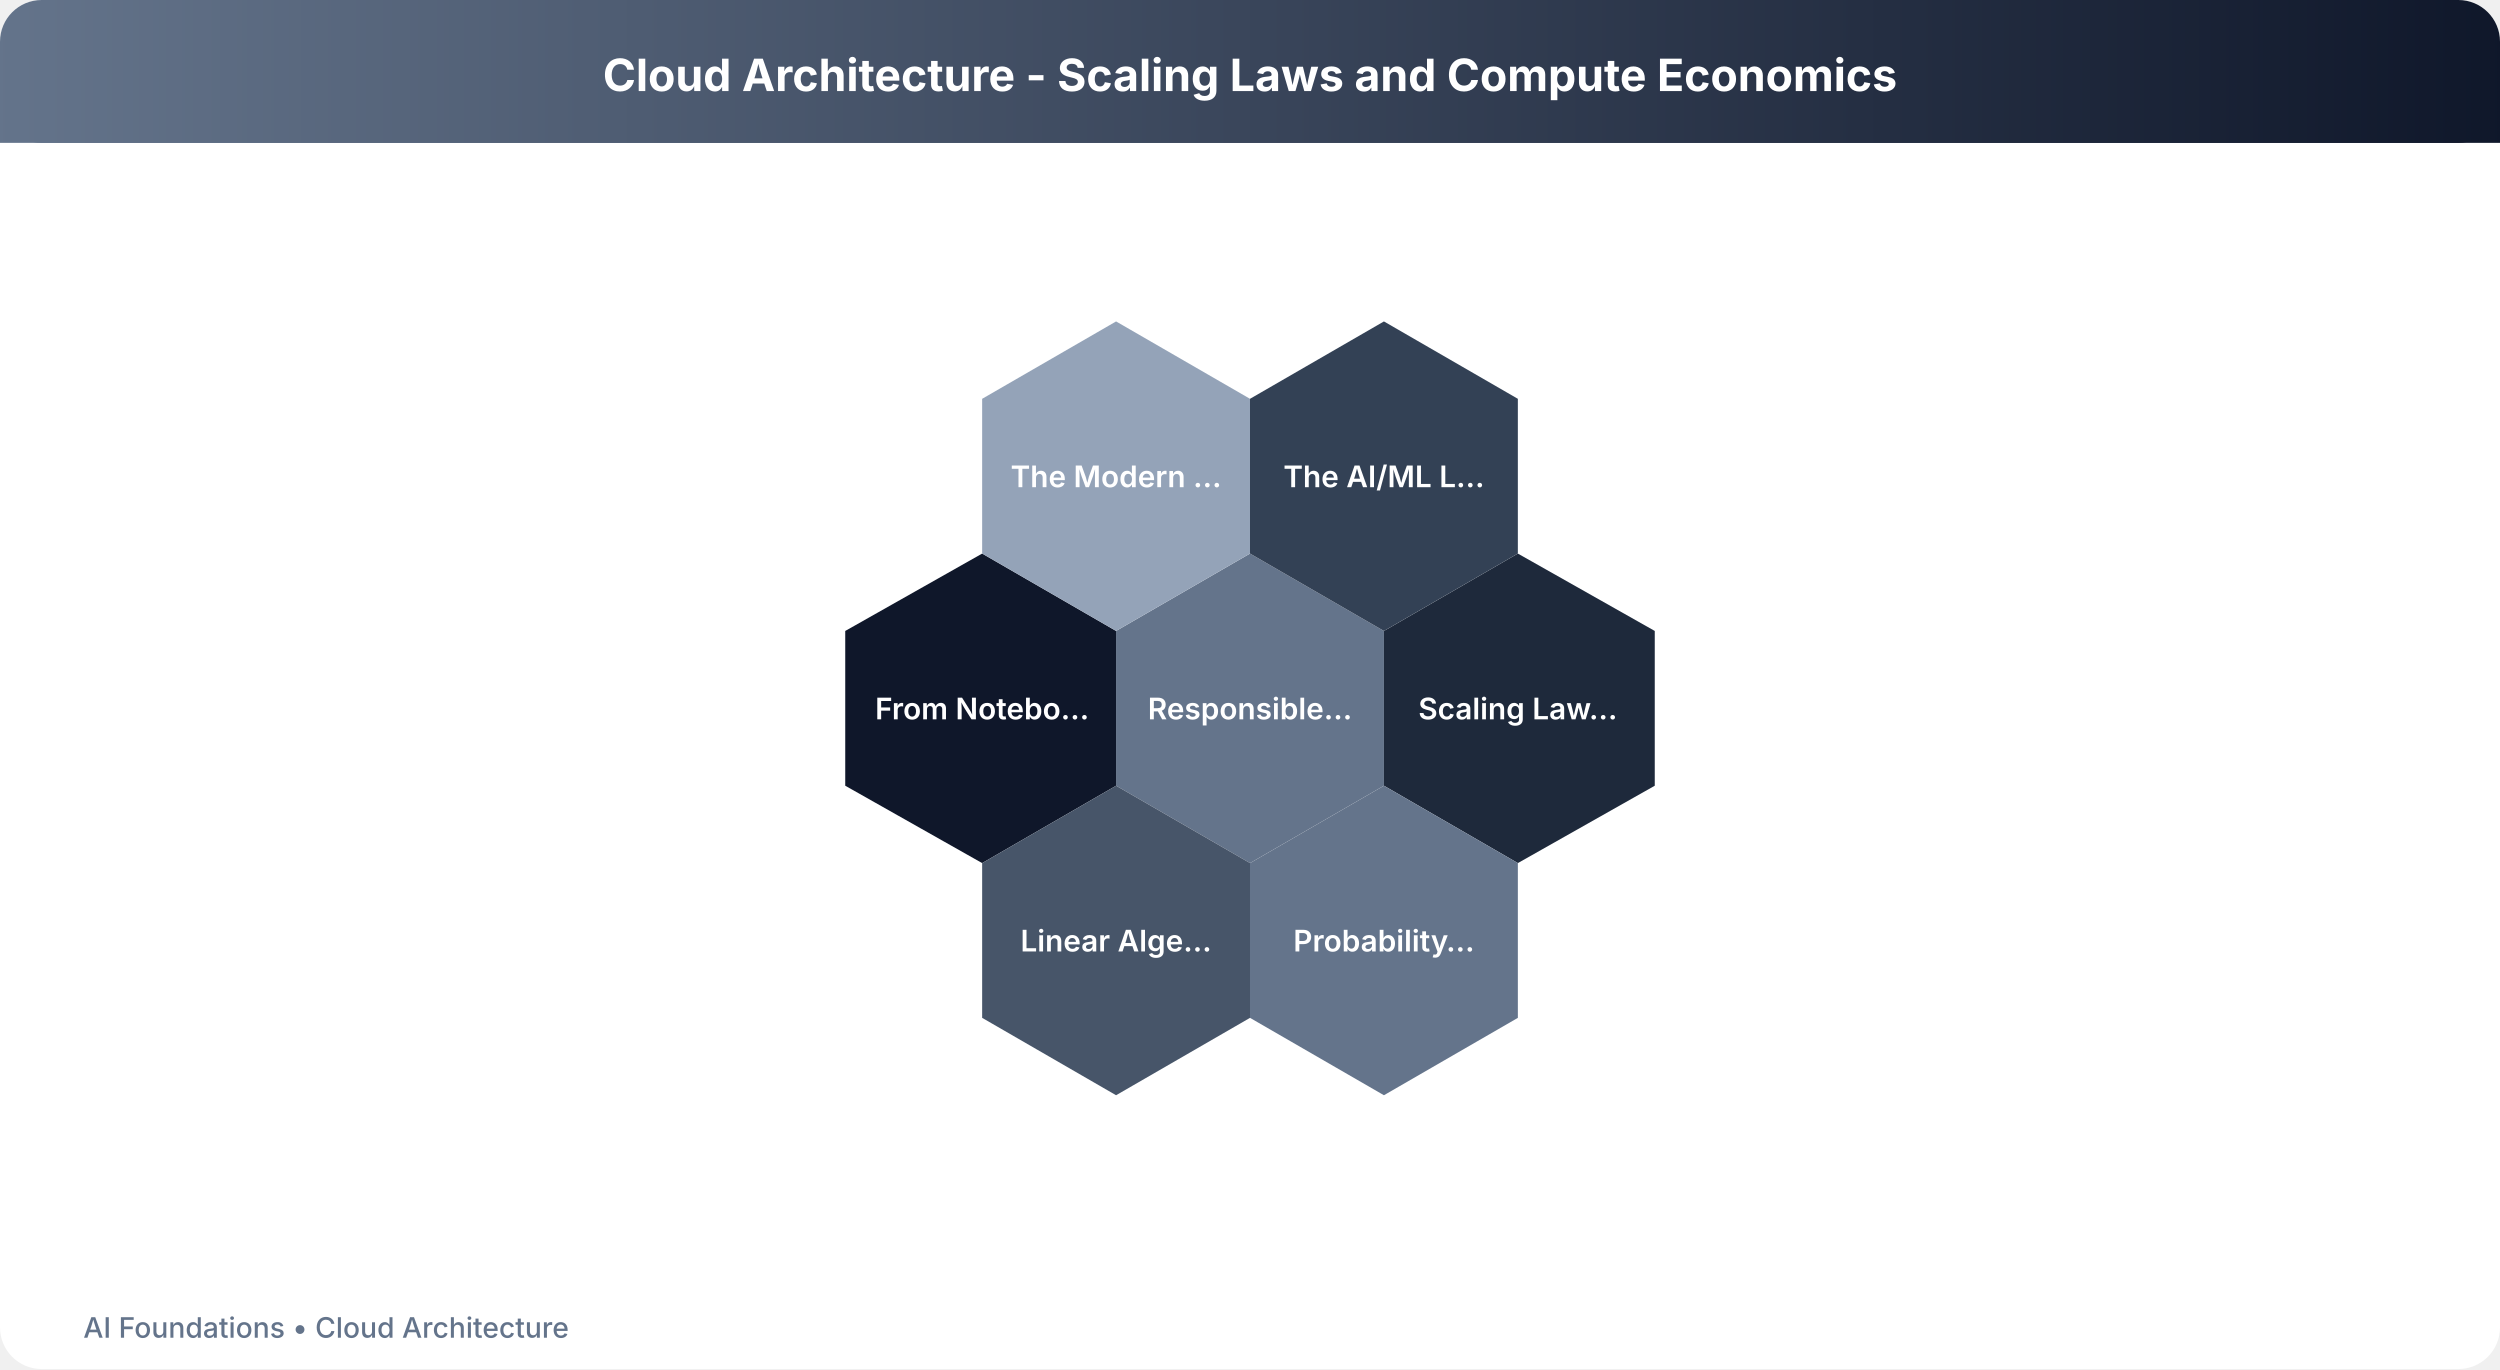
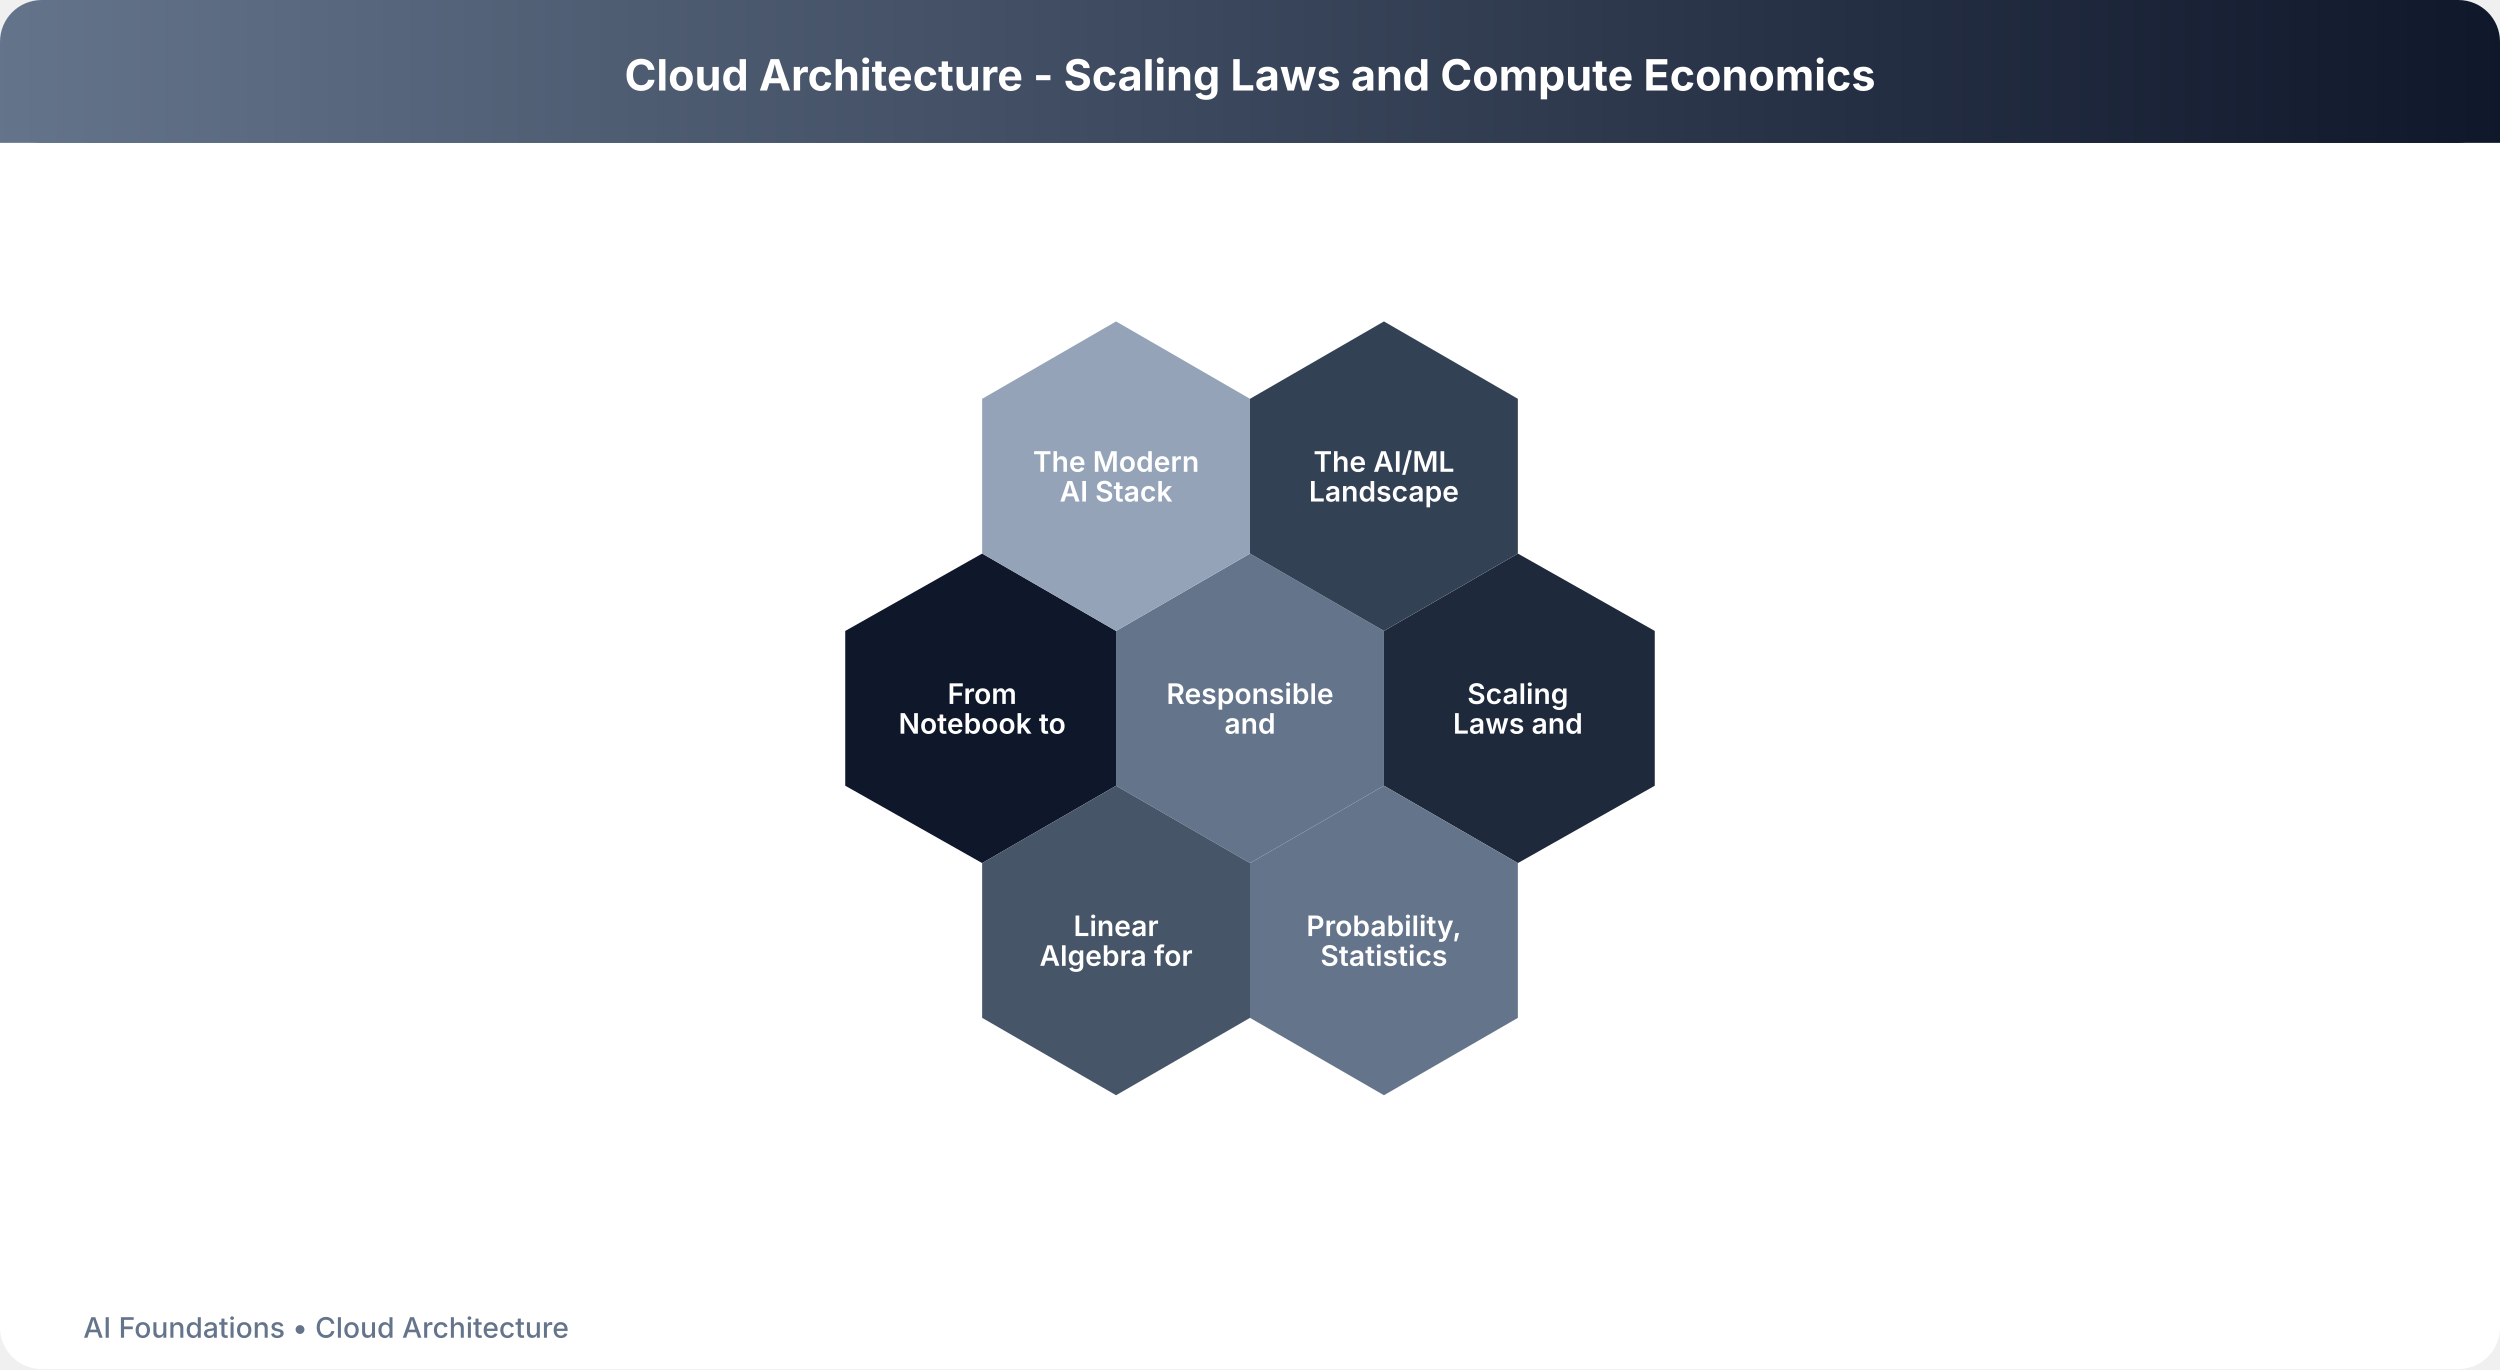
<svg xmlns="http://www.w3.org/2000/svg" width="840" height="460" data-tpl="honeycomb" data-pal="6-2" viewBox="0 0 840 460" font-family="Inter, Segoe UI, Arial, sans-serif">
  <defs>
    <marker id="ar" markerWidth="9" markerHeight="9" refX="7" refY="3" orient="auto">
      <path d="M0,0 L7,3 L0,6 z" fill="#94a3b8" />
    </marker>
    <marker id="arw" markerWidth="9" markerHeight="9" refX="7" refY="3" orient="auto">
      <path d="M0,0 L7,3 L0,6 z" fill="#ffffff" />
    </marker>
    <filter id="sh" x="-20%" y="-20%" width="140%" height="140%">
      <feDropShadow dx="0" dy="2" stdDeviation="3" flood-color="#0f172a" flood-opacity="0.16" />
    </filter>
  </defs>
  <defs>
    <linearGradient id="bnebd9982" x1="0" y1="0" x2="1" y2="0">
      <stop offset="0" stop-color="#64748b" />
      <stop offset="1" stop-color="#0f172a" />
    </linearGradient>
  </defs>
  <rect width="840" height="460" rx="14" fill="#ffffff" />
  <rect x="0" y="0" width="840" height="48" rx="14" fill="url(#bnebd9982)" />
  <rect x="0" y="32" width="840" height="16" fill="url(#bnebd9982)" />
-   <text x="420" y="25" text-anchor="middle" font-size="15" font-weight="700" fill="#ffffff" dominant-baseline="middle">Cloud Architecture - Scaling Laws and Compute Economics</text>
+   <text x="420" y="25" text-anchor="middle" font-size="14.5" font-weight="700" fill="#ffffff" dominant-baseline="middle">Cloud Architecture - Scaling Laws and Compute Economics</text>
  <polygon points="465,212 465,264 420,290 375,264 375,212 420,186" fill="#64748b" />
-   <text x="420" y="238" text-anchor="middle" font-size="10" font-weight="600" fill="#fff" dominant-baseline="middle">Responsible…</text>
+   <text x="420" y="233" text-anchor="middle" font-size="9.5" font-weight="600" fill="#fff" dominant-baseline="middle">Responsible</text>
+   <text x="420" y="243" text-anchor="middle" font-size="9.5" font-weight="600" fill="#fff" dominant-baseline="middle">and</text>
  <polygon points="375,212 375,264 330,290 284,264 284,212 330,186" fill="#0f172a" />
-   <text x="330" y="238" text-anchor="middle" font-size="10" font-weight="600" fill="#fff" dominant-baseline="middle">From Notebo…</text>
+   <text x="330" y="233" text-anchor="middle" font-size="9.5" font-weight="600" fill="#fff" dominant-baseline="middle">From</text>
+   <text x="330" y="243" text-anchor="middle" font-size="9.5" font-weight="600" fill="#fff" dominant-baseline="middle">Notebook to</text>
  <polygon points="556,212 556,264 510,290 465,264 465,212 510,186" fill="#1e293b" />
-   <text x="510" y="238" text-anchor="middle" font-size="10" font-weight="600" fill="#fff" dominant-baseline="middle">Scaling Law…</text>
+   <text x="510" y="233" text-anchor="middle" font-size="9.5" font-weight="600" fill="#fff" dominant-baseline="middle">Scaling</text>
+   <text x="510" y="243" text-anchor="middle" font-size="9.5" font-weight="600" fill="#fff" dominant-baseline="middle">Laws and</text>
  <polygon points="420,134 420,186 375,212 330,186 330,134 375,108" fill="#94a3b8" />
-   <text x="375" y="160" text-anchor="middle" font-size="10" font-weight="600" fill="#fff" dominant-baseline="middle">The Modern …</text>
+   <text x="375" y="155" text-anchor="middle" font-size="9.5" font-weight="600" fill="#fff" dominant-baseline="middle">The Modern</text>
+   <text x="375" y="165" text-anchor="middle" font-size="9.5" font-weight="600" fill="#fff" dominant-baseline="middle">AI Stack</text>
  <polygon points="510,134 510,186 465,212 420,186 420,134 465,108" fill="#334155" />
-   <text x="465" y="160" text-anchor="middle" font-size="10" font-weight="600" fill="#fff" dominant-baseline="middle">The AI/ML L…</text>
+   <text x="465" y="155" text-anchor="middle" font-size="9.5" font-weight="600" fill="#fff" dominant-baseline="middle">The AI/ML</text>
+   <text x="465" y="165" text-anchor="middle" font-size="9.5" font-weight="600" fill="#fff" dominant-baseline="middle">Landscape</text>
  <polygon points="420,290 420,342 375,368 330,342 330,290 375,264" fill="#475569" />
-   <text x="375" y="316" text-anchor="middle" font-size="10" font-weight="600" fill="#fff" dominant-baseline="middle">Linear Alge…</text>
+   <text x="375" y="311" text-anchor="middle" font-size="9.5" font-weight="600" fill="#fff" dominant-baseline="middle">Linear</text>
+   <text x="375" y="321" text-anchor="middle" font-size="9.5" font-weight="600" fill="#fff" dominant-baseline="middle">Algebra for</text>
  <polygon points="510,290 510,342 465,368 420,342 420,290 465,264" fill="#64748b" />
-   <text x="465" y="316" text-anchor="middle" font-size="10" font-weight="600" fill="#fff" dominant-baseline="middle">Probability…</text>
+   <text x="465" y="311" text-anchor="middle" font-size="9.5" font-weight="600" fill="#fff" dominant-baseline="middle">Probability,</text>
+   <text x="465" y="321" text-anchor="middle" font-size="9.5" font-weight="600" fill="#fff" dominant-baseline="middle">Statistics</text>
  <text x="28" y="446" text-anchor="start" font-size="9.5" font-weight="500" fill="#64748b" dominant-baseline="middle">AI Foundations  •  Cloud Architecture</text>
</svg>
